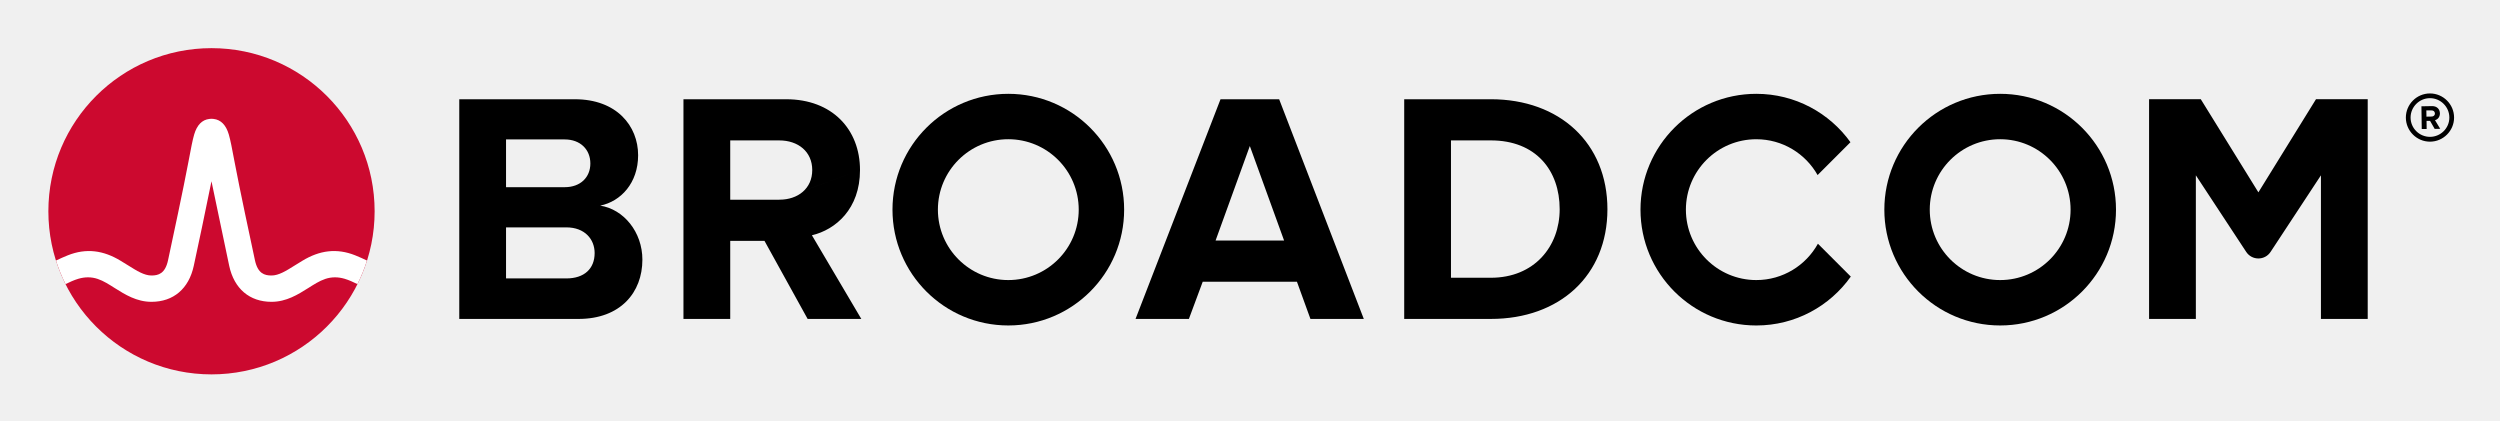
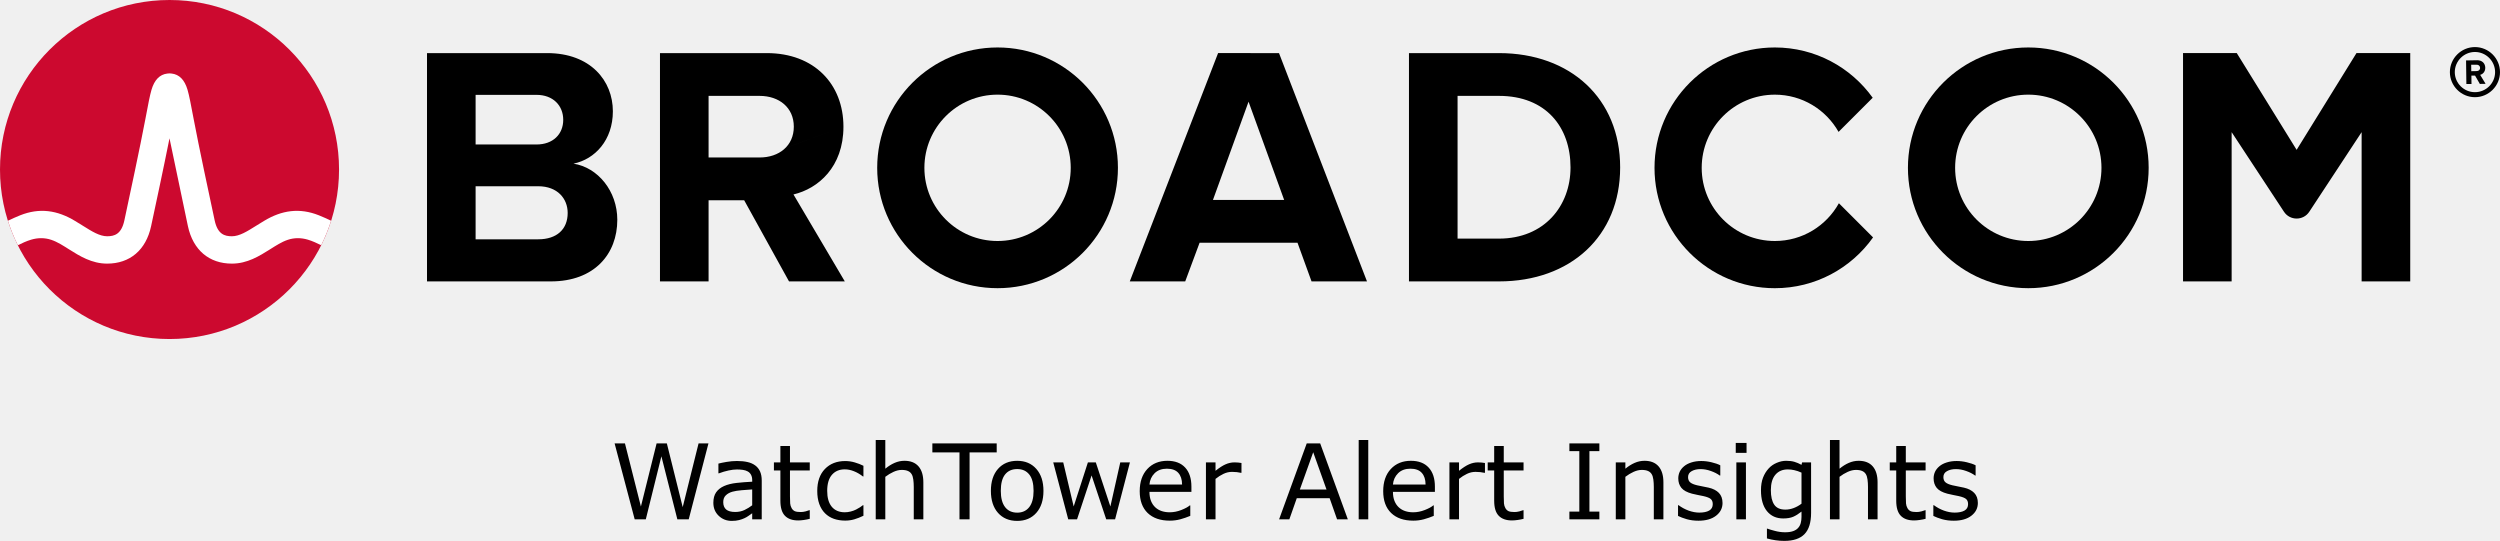
- <svg xmlns="http://www.w3.org/2000/svg" xmlns:xlink="http://www.w3.org/1999/xlink" role="img" viewBox="-4.53 -4.53 248.82 41.82" version="1.1" id="svg4">
+ <svg xmlns="http://www.w3.org/2000/svg" xmlns:xlink="http://www.w3.org/1999/xlink" role="img" viewBox="-4.53 -4.53 239.436 51.803" version="1.1" id="svg4" width="239.436" height="51.803">
  <defs id="defs4" />
-   <path d="M237.32 9.09c-1.06 0-1.93-.86-1.93-1.92s.87-1.93 1.93-1.93 1.93.87 1.93 1.93-.87 1.92-1.93 1.92m0-4.32c-1.32 0-2.4 1.08-2.4 2.4 0 1.32 1.08 2.4 2.4 2.4 1.32 0 2.4-1.08 2.4-2.4 0-1.32-1.08-2.4-2.4-2.4" id="path1" />
-   <path d="M237.48 7.07l-.51.01-.01-.62h.51c.19-.01.34.11.34.3.01.19-.14.31-.33.31m.83-.32c-.01-.42-.3-.72-.77-.72l-1.07.02.03 2.26h.49l-.01-.81h.35l.46.8.55-.01-.52-.86c.24-.06.49-.28.49-.68M51.834 23.18h-5.999V9.347h5.835c1.574 0 2.557 1.016 2.557 2.393 0 1.377-.983 2.36-2.557 2.36H45v4h6.834c1.836 0 2.819 1.18 2.819 2.556 0 1.574-1.049 2.525-2.819 2.525m3.376-7.245c2.066-.426 3.771-2.262 3.771-5.015 0-2.918-2.131-5.573-6.295-5.573h-11.506v21.865h11.867c4.163 0 6.359-2.623 6.359-5.901 0-2.754-1.868-5.015-4.196-5.376m17.823-.59H68v4.098h3.558l4.294 7.769h5.343l-4.917-8.327c2.361-.557 4.786-2.622 4.786-6.49m0 0c0-4.065-2.786-7.048-7.343-7.048h-10.228v21.865h4.655V9.445h4.885c1.869 0 3.278 1.114 3.278 2.95s-1.409 2.95-3.278 2.95m43.421 4.065l3.409-9.408 3.41 9.408zm.492-14.063l-8.458 21.865h5.31l1.377-3.704h9.376l1.344 3.704h5.311l-8.425-21.865zm26.904 17.767h-3.967v-13.67h3.967c4.491 0 6.851 2.983 6.851 6.852 0 3.704-2.524 6.818-6.851 6.818m0-17.767h-8.622v21.865h8.622c6.851 0 11.604-4.327 11.604-10.916s-4.753-10.949-11.604-10.949m82.127-.004l-5.734 9.27-5.734-9.27h-5.146v21.869h4.656v-14.293l5.012 7.622c.574.871 1.851.871 2.424 0l5.013-7.622v14.293h4.656V5.343z" id="path2" />
-   <path id="a" d="M95.825 23.344c-3.871 0-7.008-3.138-7.008-7.008 0-3.871 3.137-7.009 7.008-7.009 3.87 0 7.008 3.138 7.008 7.009 0 3.87-3.138 7.008-7.008 7.008m0-18.536c-6.367 0-11.528 5.161-11.528 11.528 0 6.366 5.161 11.527 11.528 11.527 6.366 0 11.528-5.161 11.528-11.527 0-6.367-5.162-11.528-11.528-11.528" />
-   <path d="M176.404 19.727c-1.195 2.156-3.492 3.617-6.132 3.617-3.87 0-7.008-3.138-7.008-7.008 0-3.871 3.138-7.008 7.008-7.008 2.618 0 4.897 1.438 6.1 3.565l3.27-3.269c-2.092-2.915-5.508-4.816-9.37-4.816-6.367 0-11.527 5.161-11.527 11.528 0 6.366 5.16 11.528 11.527 11.528 3.883 0 7.316-1.922 9.404-4.865z" id="path3" />
+   <path d="m 232.506,4.298 c -1.06,0 -1.93,-0.86 -1.93,-1.92 0,-1.06 0.87,-1.93 1.93,-1.93 1.06,0 1.93,0.87 1.93,1.93 0,1.06 -0.87,1.92 -1.93,1.92 m 0,-4.32 c -1.32,0 -2.4,1.08 -2.4,2.4 0,1.32 1.08,2.4 2.4,2.4 1.32,0 2.4,-1.08 2.4,-2.4 0,-1.32 -1.08,-2.4 -2.4,-2.4" id="path1" />
+   <path d="m 232.666,2.278 -0.51,0.01 -0.01,-0.62 h 0.51 c 0.19,-0.01 0.34,0.11 0.34,0.3 0.01,0.19 -0.14,0.31 -0.33,0.31 m 0.83,-0.32 c -0.01,-0.42 -0.3,-0.72 -0.77,-0.72 l -1.07,0.02 0.03,2.26 h 0.49 l -0.01,-0.81 h 0.35 l 0.46,0.8 0.55,-0.01 -0.52,-0.86 c 0.24,-0.06 0.49,-0.28 0.49,-0.68 M 47.02,18.389 h -5.999 V 4.555 h 5.835 c 1.574,0 2.557,1.016 2.557,2.393 0,1.377 -0.983,2.36 -2.557,2.36 H 40.186 v 4 h 6.834 c 1.836,0 2.819,1.18 2.819,2.556 0,1.574 -1.049,2.525 -2.819,2.525 m 3.376,-7.245 c 2.066,-0.426 3.771,-2.262 3.771,-5.015 0,-2.918 -2.131,-5.573 -6.295,-5.573 H 36.366 V 22.421 h 11.867 c 4.163,0 6.359,-2.623 6.359,-5.901 0,-2.754 -1.868,-5.015 -4.196,-5.376 m 17.823,-0.59 H 63.186 v 4.098 h 3.558 l 4.294,7.769 h 5.343 l -4.917,-8.327 c 2.361,-0.557 4.786,-2.622 4.786,-6.49 m 0,0 c 0,-4.065 -2.786,-7.048 -7.343,-7.048 H 58.679 V 22.42 h 4.655 V 4.653 h 4.885 c 1.869,0 3.278,1.114 3.278,2.95 0,1.836 -1.409,2.95 -3.278,2.95 m 43.421,4.065 3.409,-9.408 3.41,9.408 z m 0.492,-14.063 -8.458,21.865 h 5.31 l 1.377,-3.704 h 9.376 l 1.344,3.704 h 5.311 L 117.966,0.556 Z M 139.035,18.323 h -3.967 V 4.653 h 3.967 c 4.491,0 6.851,2.983 6.851,6.852 0,3.704 -2.524,6.818 -6.851,6.818 m 0,-17.767 h -8.622 V 22.421 h 8.622 c 6.851,0 11.604,-4.327 11.604,-10.916 0,-6.589 -4.753,-10.949 -11.604,-10.949 m 82.127,-0.004 -5.734,9.27 -5.734,-9.27 h -5.146 V 22.42 h 4.656 V 8.127 l 5.012,7.622 c 0.574,0.871 1.851,0.871 2.424,0 l 5.013,-7.622 V 22.42 h 4.656 V 0.551 Z" id="path2" />
+   <path id="a" d="m 91.011,18.552 c -3.871,0 -7.008,-3.138 -7.008,-7.008 0,-3.871 3.137,-7.009 7.008,-7.009 3.87,0 7.008,3.138 7.008,7.009 0,3.87 -3.138,7.008 -7.008,7.008 m 0,-18.536 c -6.367,0 -11.528,5.161 -11.528,11.528 0,6.366 5.161,11.527 11.528,11.527 6.366,0 11.528,-5.161 11.528,-11.527 0,-6.367 -5.162,-11.528 -11.528,-11.528" />
+   <path d="m 171.589,14.935 c -1.195,2.156 -3.492,3.617 -6.132,3.617 -3.87,0 -7.008,-3.138 -7.008,-7.008 0,-3.871 3.138,-7.008 7.008,-7.008 2.618,0 4.897,1.438 6.1,3.565 l 3.27,-3.269 c -2.092,-2.915 -5.508,-4.816 -9.37,-4.816 -6.367,0 -11.527,5.161 -11.527,11.528 0,6.366 5.16,11.528 11.527,11.528 3.883,0 7.316,-1.922 9.404,-4.865 z" id="path3" />
  <use transform="translate(98.718)" xlink:href="#a" id="use3" />
-   <ellipse cx="16.52" cy="16.497" fill="#cc092f" rx="16.236" ry="16.235" id="ellipse3" />
-   <path fill="#fff" d="M30.825 20.883c-1.857-.74-3.557-.492-5.261.541 0 0-.621.379-.807.496-.794.498-1.543.97-2.263.97-.687 0-1.363-.184-1.649-1.513-.446-2.073-1.534-7.167-2.009-9.69-.279-1.483-.432-2.282-.591-2.825-.28-.954-.792-1.473-1.519-1.556 0 0-.114-.016-.207-.016-.092 0-.218.018-.218.018-.72.086-1.229.605-1.507 1.554-.159.543-.312 1.342-.591 2.825-.475 2.523-1.563 7.617-2.009 9.69-.286 1.329-.962 1.513-1.649 1.513-.72 0-1.469-.472-2.263-.97-.186-.117-.808-.496-.808-.496-1.703-1.033-3.404-1.281-5.26-.541-.401.16-.796.339-1.172.52.257.806.577 1.599.95 2.344.411-.202.842-.402 1.282-.532.634-.187 1.284-.197 1.914.014.612.205 1.157.568 1.7.909 1.023.643 2.182 1.372 3.657 1.372 2.186 0 3.72-1.305 4.21-3.581.38-1.764 1.222-5.702 1.763-8.418 0 0 1.386 6.654 1.765 8.418.49 2.276 2.025 3.581 4.211 3.581 1.475 0 2.634-.729 3.657-1.372.543-.341 1.088-.704 1.7-.909.629-.211 1.28-.201 1.914-.014.44.13.87.331 1.281.533.374-.745.693-1.539.95-2.345-.376-.181-.77-.36-1.171-.52" id="path4" />
-   <path d="M 68.136,42.729 66.246,50 H 65.157 L 63.629,43.965 62.135,50 H 61.07 l -1.924,-7.271 h 0.991 l 1.528,6.045 1.504,-6.045 h 0.981 l 1.519,6.104 1.519,-6.104 z M 73.238,50 h -0.913 v -0.581 q -0.122,0.083 -0.332,0.234 -0.205,0.146 -0.4,0.234 Q 71.363,50 71.065,50.073 q -0.298,0.078 -0.698,0.078 -0.737,0 -1.25,-0.488 -0.513,-0.488 -0.513,-1.245 0,-0.62 0.264,-1.001 0.269,-0.386 0.762,-0.605 0.498,-0.22 1.196,-0.298 0.698,-0.078 1.499,-0.117 v -0.142 q 0,-0.312 -0.112,-0.518 -0.107,-0.205 -0.312,-0.322 -0.195,-0.112 -0.469,-0.151 -0.273,-0.039 -0.571,-0.039 -0.361,0 -0.806,0.098 -0.444,0.093 -0.918,0.273 h -0.049 v -0.933 q 0.269,-0.073 0.776,-0.161 0.508,-0.088 1.001,-0.088 0.576,0 1.001,0.098 0.43,0.093 0.742,0.322 0.308,0.225 0.469,0.581 0.161,0.356 0.161,0.884 z m -0.913,-1.343 v -1.519 q -0.42,0.024 -0.991,0.073 -0.566,0.049 -0.898,0.142 -0.396,0.112 -0.64,0.352 -0.244,0.234 -0.244,0.649 0,0.469 0.283,0.708 0.283,0.234 0.864,0.234 0.483,0 0.884,-0.186 0.4,-0.19 0.742,-0.454 z m 5.513,1.294 q -0.259,0.068 -0.566,0.112 -0.303,0.044 -0.542,0.044 -0.835,0 -1.27,-0.449 -0.435,-0.449 -0.435,-1.44 v -2.9 h -0.62 v -0.771 h 0.62 v -1.567 h 0.918 v 1.567 h 1.895 v 0.771 h -1.895 v 2.485 q 0,0.43 0.02,0.674 0.02,0.239 0.137,0.449 0.107,0.195 0.293,0.288 0.19,0.088 0.576,0.088 0.225,0 0.469,-0.063 0.244,-0.068 0.352,-0.112 h 0.049 z M 82.979,49.658 Q 82.52,49.878 82.105,50 q -0.41,0.122 -0.874,0.122 -0.591,0 -1.084,-0.171 -0.493,-0.176 -0.845,-0.527 -0.356,-0.352 -0.552,-0.889 -0.195,-0.537 -0.195,-1.255 0,-1.338 0.732,-2.1 0.737,-0.762 1.943,-0.762 0.469,0 0.918,0.132 0.454,0.132 0.83,0.322 v 1.021 h -0.049 q -0.42,-0.327 -0.869,-0.503 -0.444,-0.176 -0.869,-0.176 -0.781,0 -1.235,0.527 -0.449,0.522 -0.449,1.538 0,0.986 0.439,1.519 0.444,0.527 1.245,0.527 0.278,0 0.566,-0.073 0.288,-0.073 0.518,-0.19 0.2,-0.103 0.376,-0.215 0.176,-0.117 0.278,-0.2 h 0.049 z M 88.717,50 h -0.918 v -3.105 q 0,-0.376 -0.044,-0.703 -0.044,-0.332 -0.161,-0.518 -0.122,-0.205 -0.352,-0.303 -0.229,-0.103 -0.596,-0.103 -0.376,0 -0.786,0.186 -0.41,0.186 -0.786,0.474 V 50 h -0.918 v -7.598 h 0.918 v 2.749 q 0.43,-0.356 0.889,-0.557 0.459,-0.2 0.942,-0.2 0.884,0 1.348,0.532 0.464,0.532 0.464,1.533 z m 7.026,-6.411 H 93.145 V 50 h -0.967 v -6.411 h -2.598 v -0.859 h 6.162 z m 4.478,3.687 q 0,1.333 -0.684,2.104 -0.684,0.771 -1.831,0.771 -1.157,0 -1.841,-0.771 -0.679,-0.771 -0.679,-2.104 0,-1.333 0.679,-2.104 0.684,-0.776 1.841,-0.776 1.147,0 1.831,0.776 0.684,0.771 0.684,2.104 z m -0.947,0 q 0,-1.06 -0.415,-1.572 -0.415,-0.518 -1.152,-0.518 -0.747,0 -1.162,0.518 -0.41,0.513 -0.41,1.572 0,1.025 0.415,1.558 0.415,0.527 1.157,0.527 0.732,0 1.147,-0.522 0.42,-0.527 0.42,-1.562 z M 108.502,44.546 107.081,50 h -0.85 L 104.83,45.796 103.438,50 h -0.845 l -1.436,-5.454 h 0.957 l 1.001,4.224 1.362,-4.224 h 0.757 l 1.396,4.224 0.947,-4.224 z m 5.889,2.822 h -4.019 q 0,0.503 0.151,0.879 0.151,0.371 0.415,0.61 0.254,0.234 0.601,0.352 0.352,0.117 0.771,0.117 0.557,0 1.118,-0.22 0.566,-0.225 0.806,-0.439 h 0.049 v 1.001 q -0.464,0.195 -0.947,0.327 -0.483,0.132 -1.016,0.132 -1.357,0 -2.119,-0.732 -0.762,-0.737 -0.762,-2.09 0,-1.338 0.728,-2.124 0.732,-0.786 1.924,-0.786 1.104,0 1.699,0.645 0.601,0.645 0.601,1.831 z m -0.894,-0.703 q -0.005,-0.723 -0.366,-1.118 -0.356,-0.396 -1.089,-0.396 -0.737,0 -1.177,0.435 -0.435,0.435 -0.493,1.079 z m 5.688,-1.118 h -0.049 q -0.205,-0.049 -0.4,-0.068 -0.19,-0.024 -0.454,-0.024 -0.425,0 -0.82,0.19 -0.396,0.186 -0.762,0.483 V 50 h -0.918 v -5.454 h 0.918 v 0.806 q 0.547,-0.439 0.962,-0.62 0.42,-0.186 0.854,-0.186 0.239,0 0.347,0.015 0.107,0.01 0.322,0.044 z M 129.371,50 h -1.03 l -0.713,-2.026 h -3.145 L 123.77,50 h -0.981 l 2.646,-7.271 h 1.289 z m -2.041,-2.856 -1.274,-3.569 -1.279,3.569 z M 131.329,50 h -0.918 v -7.598 h 0.918 z m 6.382,-2.632 h -4.019 q 0,0.503 0.151,0.879 0.151,0.371 0.415,0.61 0.254,0.234 0.601,0.352 0.352,0.117 0.771,0.117 0.557,0 1.118,-0.22 0.566,-0.225 0.806,-0.439 h 0.049 v 1.001 q -0.464,0.195 -0.947,0.327 -0.483,0.132 -1.016,0.132 -1.357,0 -2.119,-0.732 -0.762,-0.737 -0.762,-2.09 0,-1.338 0.728,-2.124 0.732,-0.786 1.924,-0.786 1.104,0 1.699,0.645 0.601,0.645 0.601,1.831 z m -0.894,-0.703 q -0.005,-0.723 -0.366,-1.118 -0.356,-0.396 -1.089,-0.396 -0.737,0 -1.177,0.435 -0.435,0.435 -0.493,1.079 z m 5.688,-1.118 h -0.049 q -0.205,-0.049 -0.4,-0.068 -0.19,-0.024 -0.454,-0.024 -0.425,0 -0.82,0.19 -0.396,0.186 -0.762,0.483 V 50 h -0.918 v -5.454 h 0.918 v 0.806 q 0.547,-0.439 0.962,-0.62 0.42,-0.186 0.854,-0.186 0.239,0 0.347,0.015 0.107,0.01 0.322,0.044 z m 3.696,4.404 q -0.259,0.068 -0.566,0.112 -0.303,0.044 -0.542,0.044 -0.835,0 -1.27,-0.449 -0.435,-0.449 -0.435,-1.44 v -2.9 h -0.62 v -0.771 h 0.62 v -1.567 h 0.918 v 1.567 h 1.895 v 0.771 h -1.895 v 2.485 q 0,0.43 0.019,0.674 0.019,0.239 0.137,0.449 0.107,0.195 0.293,0.288 0.19,0.088 0.576,0.088 0.225,0 0.469,-0.063 0.244,-0.068 0.352,-0.112 h 0.049 z M 153.463,50 h -2.871 v -0.742 h 0.952 V 43.472 h -0.952 v -0.742 h 2.871 v 0.742 h -0.952 v 5.786 h 0.952 z m 6.133,0 h -0.918 v -3.105 q 0,-0.376 -0.044,-0.703 -0.044,-0.332 -0.161,-0.518 -0.122,-0.205 -0.352,-0.303 -0.229,-0.103 -0.596,-0.103 -0.376,0 -0.786,0.186 -0.41,0.186 -0.786,0.474 V 50 H 155.035 v -5.454 h 0.918 v 0.605 q 0.43,-0.356 0.889,-0.557 0.459,-0.2 0.942,-0.2 0.884,0 1.348,0.532 0.464,0.532 0.464,1.533 z m 5.664,-1.572 q 0,0.747 -0.62,1.226 -0.615,0.479 -1.685,0.479 -0.605,0 -1.113,-0.142 -0.503,-0.146 -0.845,-0.317 v -1.03 h 0.049 q 0.435,0.327 0.967,0.522 0.532,0.19 1.021,0.19 0.605,0 0.947,-0.195 0.342,-0.195 0.342,-0.615 0,-0.322 -0.186,-0.488 -0.186,-0.166 -0.713,-0.283 -0.195,-0.044 -0.513,-0.103 -0.312,-0.059 -0.571,-0.127 -0.718,-0.19 -1.021,-0.557 -0.298,-0.371 -0.298,-0.908 0,-0.337 0.137,-0.635 0.142,-0.298 0.425,-0.532 0.273,-0.229 0.693,-0.361 0.425,-0.137 0.947,-0.137 0.488,0 0.986,0.122 0.503,0.117 0.835,0.288 v 0.981 h -0.049 q -0.352,-0.259 -0.854,-0.435 -0.503,-0.181 -0.986,-0.181 -0.503,0 -0.85,0.195 -0.347,0.19 -0.347,0.571 0,0.337 0.21,0.508 0.205,0.171 0.664,0.278 0.254,0.059 0.566,0.117 0.317,0.059 0.527,0.107 0.64,0.146 0.986,0.503 0.347,0.361 0.347,0.957 z m 2.3,-4.795 h -1.035 v -0.952 h 1.035 z M 167.501,50 h -0.918 v -5.454 h 0.918 z m 6.24,-0.62 q 0,1.387 -0.63,2.036 -0.63,0.649 -1.938,0.649 -0.435,0 -0.85,-0.063 -0.41,-0.059 -0.811,-0.171 v -0.938 h 0.049 q 0.225,0.088 0.713,0.215 0.488,0.132 0.977,0.132 0.469,0 0.776,-0.112 0.308,-0.112 0.479,-0.312 0.171,-0.19 0.244,-0.459 0.073,-0.269 0.073,-0.601 v -0.498 q -0.415,0.332 -0.796,0.498 -0.376,0.161 -0.962,0.161 -0.977,0 -1.553,-0.703 -0.571,-0.708 -0.571,-1.992 0,-0.703 0.195,-1.211 0.2,-0.513 0.542,-0.884 0.317,-0.347 0.771,-0.537 0.454,-0.195 0.903,-0.195 0.474,0 0.791,0.098 0.322,0.093 0.679,0.288 l 0.059,-0.234 h 0.859 z m -0.918,-0.879 v -2.974 q -0.366,-0.166 -0.684,-0.234 -0.312,-0.073 -0.625,-0.073 -0.757,0 -1.191,0.508 -0.435,0.508 -0.435,1.475 0,0.918 0.322,1.392 0.322,0.474 1.069,0.474 0.4,0 0.801,-0.151 0.405,-0.156 0.742,-0.415 z M 180.108,50 h -0.918 v -3.105 q 0,-0.376 -0.044,-0.703 -0.044,-0.332 -0.161,-0.518 -0.122,-0.205 -0.352,-0.303 -0.23,-0.103 -0.596,-0.103 -0.376,0 -0.786,0.186 -0.41,0.186 -0.786,0.474 V 50 h -0.918 v -7.598 h 0.918 v 2.749 q 0.43,-0.356 0.889,-0.557 0.459,-0.2 0.942,-0.2 0.884,0 1.348,0.532 0.464,0.532 0.464,1.533 z m 4.6,-0.049 q -0.259,0.068 -0.566,0.112 -0.303,0.044 -0.542,0.044 -0.835,0 -1.27,-0.449 -0.435,-0.449 -0.435,-1.44 v -2.9 h -0.62 v -0.771 h 0.62 v -1.567 h 0.918 v 1.567 h 1.895 v 0.771 h -1.895 v 2.485 q 0,0.43 0.019,0.674 0.019,0.239 0.137,0.449 0.107,0.195 0.293,0.288 0.19,0.088 0.576,0.088 0.225,0 0.469,-0.063 0.244,-0.068 0.352,-0.112 h 0.049 z m 5.005,-1.523 q 0,0.747 -0.62,1.226 -0.615,0.479 -1.685,0.479 -0.605,0 -1.113,-0.142 -0.503,-0.146 -0.845,-0.317 v -1.03 h 0.049 q 0.435,0.327 0.967,0.522 0.532,0.19 1.021,0.19 0.605,0 0.947,-0.195 0.342,-0.195 0.342,-0.615 0,-0.322 -0.186,-0.488 -0.186,-0.166 -0.713,-0.283 -0.195,-0.044 -0.513,-0.103 -0.312,-0.059 -0.571,-0.127 -0.718,-0.19 -1.021,-0.557 -0.298,-0.371 -0.298,-0.908 0,-0.337 0.137,-0.635 0.142,-0.298 0.425,-0.532 0.273,-0.229 0.693,-0.361 0.425,-0.137 0.947,-0.137 0.488,0 0.986,0.122 0.503,0.117 0.835,0.288 v 0.981 h -0.049 q -0.352,-0.259 -0.855,-0.435 -0.503,-0.181 -0.986,-0.181 -0.503,0 -0.85,0.195 -0.347,0.19 -0.347,0.571 0,0.337 0.21,0.508 0.205,0.171 0.664,0.278 0.254,0.059 0.566,0.117 0.317,0.059 0.527,0.107 0.64,0.146 0.986,0.503 0.347,0.361 0.347,0.957 z" id="text4" style="font-size:10px;text-anchor:middle" aria-label="WatchTower Alert Insights" />
+   <ellipse cx="11.706" cy="11.705" fill="#cc092f" rx="16.236" ry="16.235" id="ellipse3" />
+   <path fill="#ffffff" d="m 26.011,16.091 c -1.857,-0.74 -3.557,-0.492 -5.261,0.541 0,0 -0.621,0.379 -0.807,0.496 -0.794,0.498 -1.543,0.97 -2.263,0.97 -0.687,0 -1.363,-0.184 -1.649,-1.513 -0.446,-2.073 -1.534,-7.167 -2.009,-9.69 -0.279,-1.483 -0.432,-2.282 -0.591,-2.825 -0.28,-0.954 -0.792,-1.473 -1.519,-1.556 0,0 -0.114,-0.016 -0.207,-0.016 -0.092,0 -0.218,0.018 -0.218,0.018 -0.72,0.086 -1.229,0.605 -1.507,1.554 -0.159,0.543 -0.312,1.342 -0.591,2.825 -0.475,2.523 -1.563,7.617 -2.009,9.69 -0.286,1.329 -0.962,1.513 -1.649,1.513 -0.72,0 -1.469,-0.472 -2.263,-0.97 -0.186,-0.117 -0.808,-0.496 -0.808,-0.496 -1.703,-1.033 -3.404,-1.281 -5.26,-0.541 -0.401,0.16 -0.796,0.339 -1.172,0.52 0.257,0.806 0.577,1.599 0.95,2.344 0.411,-0.202 0.842,-0.402 1.282,-0.532 0.634,-0.187 1.284,-0.197 1.914,0.014 0.612,0.205 1.157,0.568 1.7,0.909 1.023,0.643 2.182,1.372 3.657,1.372 2.186,0 3.72,-1.305 4.21,-3.581 0.38,-1.764 1.222,-5.702 1.763,-8.418 0,0 1.386,6.654 1.765,8.418 0.49,2.276 2.025,3.581 4.211,3.581 1.475,0 2.634,-0.729 3.657,-1.372 0.543,-0.341 1.088,-0.704 1.7,-0.909 0.629,-0.211 1.28,-0.201 1.914,-0.014 0.44,0.13 0.87,0.331 1.281,0.533 0.374,-0.745 0.693,-1.539 0.95,-2.345 -0.376,-0.181 -0.77,-0.36 -1.171,-0.52" id="path4" />
+   <path d="M 63.322,37.937 61.432,45.208 H 60.343 L 58.815,39.173 57.321,45.208 h -1.064 l -1.924,-7.271 h 0.991 l 1.528,6.045 1.504,-6.045 h 0.981 l 1.519,6.104 1.519,-6.104 z M 68.424,45.208 H 67.511 v -0.581 q -0.122,0.083 -0.332,0.234 -0.205,0.146 -0.4,0.234 -0.229,0.112 -0.527,0.186 -0.298,0.078 -0.698,0.078 -0.737,0 -1.25,-0.488 -0.513,-0.488 -0.513,-1.245 0,-0.62 0.264,-1.001 0.269,-0.386 0.762,-0.605 0.498,-0.22 1.196,-0.298 0.698,-0.078 1.499,-0.117 v -0.142 q 0,-0.312 -0.112,-0.518 -0.107,-0.205 -0.312,-0.322 -0.195,-0.112 -0.469,-0.151 -0.273,-0.039 -0.571,-0.039 -0.361,0 -0.806,0.098 -0.444,0.093 -0.918,0.273 h -0.049 v -0.933 q 0.269,-0.073 0.776,-0.161 0.508,-0.088 1.001,-0.088 0.576,0 1.001,0.098 0.43,0.093 0.742,0.322 0.308,0.225 0.469,0.581 0.161,0.356 0.161,0.884 z M 67.511,43.865 v -1.519 q -0.42,0.024 -0.991,0.073 -0.566,0.049 -0.898,0.142 -0.396,0.112 -0.64,0.352 -0.244,0.234 -0.244,0.649 0,0.469 0.283,0.708 0.283,0.234 0.864,0.234 0.483,0 0.884,-0.186 0.4,-0.19 0.742,-0.454 z m 5.513,1.294 q -0.259,0.068 -0.566,0.112 -0.303,0.044 -0.542,0.044 -0.835,0 -1.27,-0.449 -0.435,-0.449 -0.435,-1.44 v -2.9 h -0.62 v -0.771 h 0.62 v -1.567 h 0.918 v 1.567 h 1.895 v 0.771 h -1.895 v 2.485 q 0,0.43 0.02,0.674 0.02,0.239 0.137,0.449 0.107,0.195 0.293,0.288 0.19,0.088 0.576,0.088 0.225,0 0.469,-0.063 0.244,-0.068 0.352,-0.112 h 0.049 z m 5.142,-0.293 q -0.459,0.22 -0.874,0.342 -0.41,0.122 -0.874,0.122 -0.591,0 -1.084,-0.171 -0.493,-0.176 -0.845,-0.527 -0.356,-0.352 -0.552,-0.889 -0.195,-0.537 -0.195,-1.255 0,-1.338 0.732,-2.1 0.737,-0.762 1.943,-0.762 0.469,0 0.918,0.132 0.454,0.132 0.83,0.322 v 1.021 h -0.049 q -0.42,-0.327 -0.869,-0.503 -0.444,-0.176 -0.869,-0.176 -0.781,0 -1.235,0.527 -0.449,0.522 -0.449,1.538 0,0.986 0.439,1.519 0.444,0.527 1.245,0.527 0.278,0 0.566,-0.073 0.288,-0.073 0.518,-0.19 0.2,-0.103 0.376,-0.215 0.176,-0.117 0.278,-0.2 h 0.049 z M 83.903,45.208 h -0.918 v -3.105 q 0,-0.376 -0.044,-0.703 -0.044,-0.332 -0.161,-0.518 -0.122,-0.205 -0.352,-0.303 -0.229,-0.103 -0.596,-0.103 -0.376,0 -0.786,0.186 -0.41,0.186 -0.786,0.474 V 45.208 h -0.918 v -7.598 h 0.918 v 2.749 q 0.43,-0.356 0.889,-0.557 0.459,-0.2 0.942,-0.2 0.884,0 1.348,0.532 0.464,0.532 0.464,1.533 z m 7.026,-6.411 H 88.331 V 45.208 h -0.967 v -6.411 h -2.598 v -0.859 h 6.162 z m 4.478,3.687 q 0,1.333 -0.684,2.104 -0.684,0.771 -1.831,0.771 -1.157,0 -1.841,-0.771 -0.679,-0.771 -0.679,-2.104 0,-1.333 0.679,-2.104 0.684,-0.776 1.841,-0.776 1.147,0 1.831,0.776 0.684,0.771 0.684,2.104 z m -0.947,0 q 0,-1.06 -0.415,-1.572 -0.415,-0.518 -1.152,-0.518 -0.747,0 -1.162,0.518 -0.41,0.513 -0.41,1.572 0,1.025 0.415,1.558 0.415,0.527 1.157,0.527 0.732,0 1.147,-0.522 0.42,-0.527 0.42,-1.562 z M 103.688,39.754 102.267,45.208 h -0.85 L 100.016,41.004 98.624,45.208 h -0.845 l -1.436,-5.454 h 0.957 l 1.001,4.224 1.362,-4.224 h 0.757 l 1.396,4.224 0.947,-4.224 z m 5.889,2.822 h -4.019 q 0,0.503 0.151,0.879 0.151,0.371 0.415,0.61 0.254,0.234 0.601,0.352 0.352,0.117 0.771,0.117 0.557,0 1.118,-0.22 0.566,-0.225 0.806,-0.439 h 0.049 v 1.001 q -0.464,0.195 -0.947,0.327 -0.483,0.132 -1.016,0.132 -1.357,0 -2.119,-0.732 -0.762,-0.737 -0.762,-2.09 0,-1.338 0.728,-2.124 0.732,-0.786 1.924,-0.786 1.104,0 1.699,0.645 0.601,0.645 0.601,1.831 z m -0.894,-0.703 q -0.005,-0.723 -0.366,-1.118 -0.356,-0.396 -1.089,-0.396 -0.737,0 -1.177,0.435 -0.435,0.435 -0.493,1.079 z m 5.688,-1.118 h -0.049 q -0.205,-0.049 -0.4,-0.068 -0.19,-0.024 -0.454,-0.024 -0.425,0 -0.82,0.19 -0.396,0.186 -0.762,0.483 V 45.208 h -0.918 v -5.454 h 0.918 v 0.806 q 0.547,-0.439 0.962,-0.62 0.42,-0.186 0.855,-0.186 0.239,0 0.347,0.015 0.107,0.01 0.322,0.044 z M 124.557,45.208 h -1.03 l -0.713,-2.026 h -3.145 L 118.956,45.208 h -0.981 l 2.646,-7.271 h 1.289 z m -2.041,-2.856 -1.274,-3.569 -1.279,3.569 z m 3.999,2.856 h -0.918 v -7.598 h 0.918 z m 6.382,-2.632 h -4.019 q 0,0.503 0.151,0.879 0.151,0.371 0.415,0.61 0.254,0.234 0.601,0.352 0.352,0.117 0.771,0.117 0.557,0 1.118,-0.22 0.566,-0.225 0.806,-0.439 h 0.049 v 1.001 q -0.464,0.195 -0.947,0.327 -0.483,0.132 -1.016,0.132 -1.357,0 -2.119,-0.732 -0.762,-0.737 -0.762,-2.09 0,-1.338 0.728,-2.124 0.732,-0.786 1.924,-0.786 1.104,0 1.699,0.645 0.601,0.645 0.601,1.831 z m -0.894,-0.703 q -0.005,-0.723 -0.366,-1.118 -0.356,-0.396 -1.089,-0.396 -0.737,0 -1.177,0.435 -0.435,0.435 -0.493,1.079 z m 5.688,-1.118 h -0.049 q -0.205,-0.049 -0.4,-0.068 -0.19,-0.024 -0.454,-0.024 -0.425,0 -0.82,0.19 -0.396,0.186 -0.762,0.483 V 45.208 h -0.918 v -5.454 h 0.918 v 0.806 q 0.547,-0.439 0.962,-0.62 0.42,-0.186 0.854,-0.186 0.239,0 0.347,0.015 0.107,0.01 0.322,0.044 z m 3.696,4.404 q -0.259,0.068 -0.566,0.112 -0.303,0.044 -0.542,0.044 -0.835,0 -1.27,-0.449 -0.435,-0.449 -0.435,-1.44 v -2.9 h -0.62 v -0.771 h 0.62 v -1.567 h 0.918 v 1.567 h 1.895 v 0.771 h -1.895 v 2.485 q 0,0.43 0.019,0.674 0.019,0.239 0.137,0.449 0.107,0.195 0.293,0.288 0.19,0.088 0.576,0.088 0.225,0 0.469,-0.063 0.244,-0.068 0.352,-0.112 h 0.049 z m 7.261,0.049 h -2.871 v -0.742 h 0.952 V 38.68 h -0.952 v -0.742 h 2.871 v 0.742 h -0.952 v 5.786 h 0.952 z m 6.133,0 h -0.918 v -3.105 q 0,-0.376 -0.044,-0.703 -0.044,-0.332 -0.161,-0.518 -0.122,-0.205 -0.352,-0.303 -0.229,-0.103 -0.596,-0.103 -0.376,0 -0.786,0.186 -0.41,0.186 -0.786,0.474 V 45.208 H 150.221 v -5.454 h 0.918 v 0.605 q 0.43,-0.356 0.889,-0.557 0.459,-0.2 0.942,-0.2 0.884,0 1.348,0.532 0.464,0.532 0.464,1.533 z m 5.664,-1.572 q 0,0.747 -0.62,1.226 -0.615,0.479 -1.685,0.479 -0.605,0 -1.113,-0.142 -0.503,-0.146 -0.845,-0.317 v -1.03 h 0.049 q 0.435,0.327 0.967,0.522 0.532,0.19 1.021,0.19 0.605,0 0.947,-0.195 0.342,-0.195 0.342,-0.615 0,-0.322 -0.186,-0.488 -0.186,-0.166 -0.713,-0.283 -0.195,-0.044 -0.513,-0.103 -0.312,-0.059 -0.571,-0.127 -0.718,-0.19 -1.021,-0.557 -0.298,-0.371 -0.298,-0.908 0,-0.337 0.137,-0.635 0.142,-0.298 0.425,-0.532 0.273,-0.229 0.693,-0.361 0.425,-0.137 0.947,-0.137 0.488,0 0.986,0.122 0.503,0.117 0.835,0.288 v 0.981 h -0.049 q -0.352,-0.259 -0.854,-0.435 -0.503,-0.181 -0.986,-0.181 -0.503,0 -0.85,0.195 -0.347,0.19 -0.347,0.571 0,0.337 0.21,0.508 0.205,0.171 0.664,0.278 0.254,0.059 0.566,0.117 0.317,0.059 0.527,0.107 0.64,0.146 0.986,0.503 0.347,0.361 0.347,0.957 z m 2.3,-4.795 h -1.035 v -0.952 h 1.035 z m -0.059,6.367 h -0.918 v -5.454 h 0.918 z m 6.24,-0.62 q 0,1.387 -0.63,2.036 -0.63,0.649 -1.938,0.649 -0.435,0 -0.85,-0.063 -0.41,-0.059 -0.811,-0.171 v -0.938 h 0.049 q 0.225,0.088 0.713,0.215 0.488,0.132 0.977,0.132 0.469,0 0.776,-0.112 0.308,-0.112 0.479,-0.312 0.171,-0.19 0.244,-0.459 0.073,-0.269 0.073,-0.601 v -0.498 q -0.415,0.332 -0.796,0.498 -0.376,0.161 -0.962,0.161 -0.977,0 -1.553,-0.703 -0.571,-0.708 -0.571,-1.992 0,-0.703 0.195,-1.211 0.2,-0.513 0.542,-0.884 0.317,-0.347 0.771,-0.537 0.454,-0.195 0.903,-0.195 0.474,0 0.791,0.098 0.322,0.093 0.679,0.288 l 0.059,-0.234 h 0.859 z m -0.918,-0.879 v -2.974 q -0.366,-0.166 -0.684,-0.234 -0.312,-0.073 -0.625,-0.073 -0.757,0 -1.191,0.508 -0.435,0.508 -0.435,1.475 0,0.918 0.322,1.392 0.322,0.474 1.069,0.474 0.4,0 0.801,-0.151 0.405,-0.156 0.742,-0.415 z m 7.285,1.499 h -0.918 v -3.105 q 0,-0.376 -0.044,-0.703 -0.044,-0.332 -0.161,-0.518 -0.122,-0.205 -0.352,-0.303 -0.229,-0.103 -0.596,-0.103 -0.376,0 -0.786,0.186 -0.41,0.186 -0.786,0.474 V 45.208 h -0.918 v -7.598 h 0.918 v 2.749 q 0.43,-0.356 0.889,-0.557 0.459,-0.2 0.942,-0.2 0.884,0 1.348,0.532 0.464,0.532 0.464,1.533 z m 4.6,-0.049 q -0.259,0.068 -0.566,0.112 -0.303,0.044 -0.542,0.044 -0.835,0 -1.27,-0.449 -0.435,-0.449 -0.435,-1.44 v -2.9 h -0.62 v -0.771 h 0.62 v -1.567 h 0.918 v 1.567 h 1.895 v 0.771 h -1.895 v 2.485 q 0,0.43 0.019,0.674 0.019,0.239 0.137,0.449 0.107,0.195 0.293,0.288 0.19,0.088 0.576,0.088 0.225,0 0.469,-0.063 0.244,-0.068 0.352,-0.112 h 0.049 z m 5.005,-1.523 q 0,0.747 -0.62,1.226 -0.615,0.479 -1.685,0.479 -0.605,0 -1.113,-0.142 -0.503,-0.146 -0.845,-0.317 v -1.03 h 0.049 q 0.435,0.327 0.967,0.522 0.532,0.19 1.021,0.19 0.605,0 0.947,-0.195 0.342,-0.195 0.342,-0.615 0,-0.322 -0.186,-0.488 -0.186,-0.166 -0.713,-0.283 -0.195,-0.044 -0.513,-0.103 -0.312,-0.059 -0.571,-0.127 -0.718,-0.19 -1.02,-0.557 -0.298,-0.371 -0.298,-0.908 0,-0.337 0.137,-0.635 0.142,-0.298 0.425,-0.532 0.273,-0.229 0.693,-0.361 0.425,-0.137 0.947,-0.137 0.488,0 0.986,0.122 0.503,0.117 0.835,0.288 v 0.981 h -0.049 q -0.352,-0.259 -0.854,-0.435 -0.503,-0.181 -0.986,-0.181 -0.503,0 -0.85,0.195 -0.347,0.19 -0.347,0.571 0,0.337 0.21,0.508 0.205,0.171 0.664,0.278 0.254,0.059 0.566,0.117 0.317,0.059 0.527,0.107 0.64,0.146 0.986,0.503 0.347,0.361 0.347,0.957 z" id="text4" style="font-size:10px;text-anchor:middle" aria-label="WatchTower Alert Insights" />
</svg>
